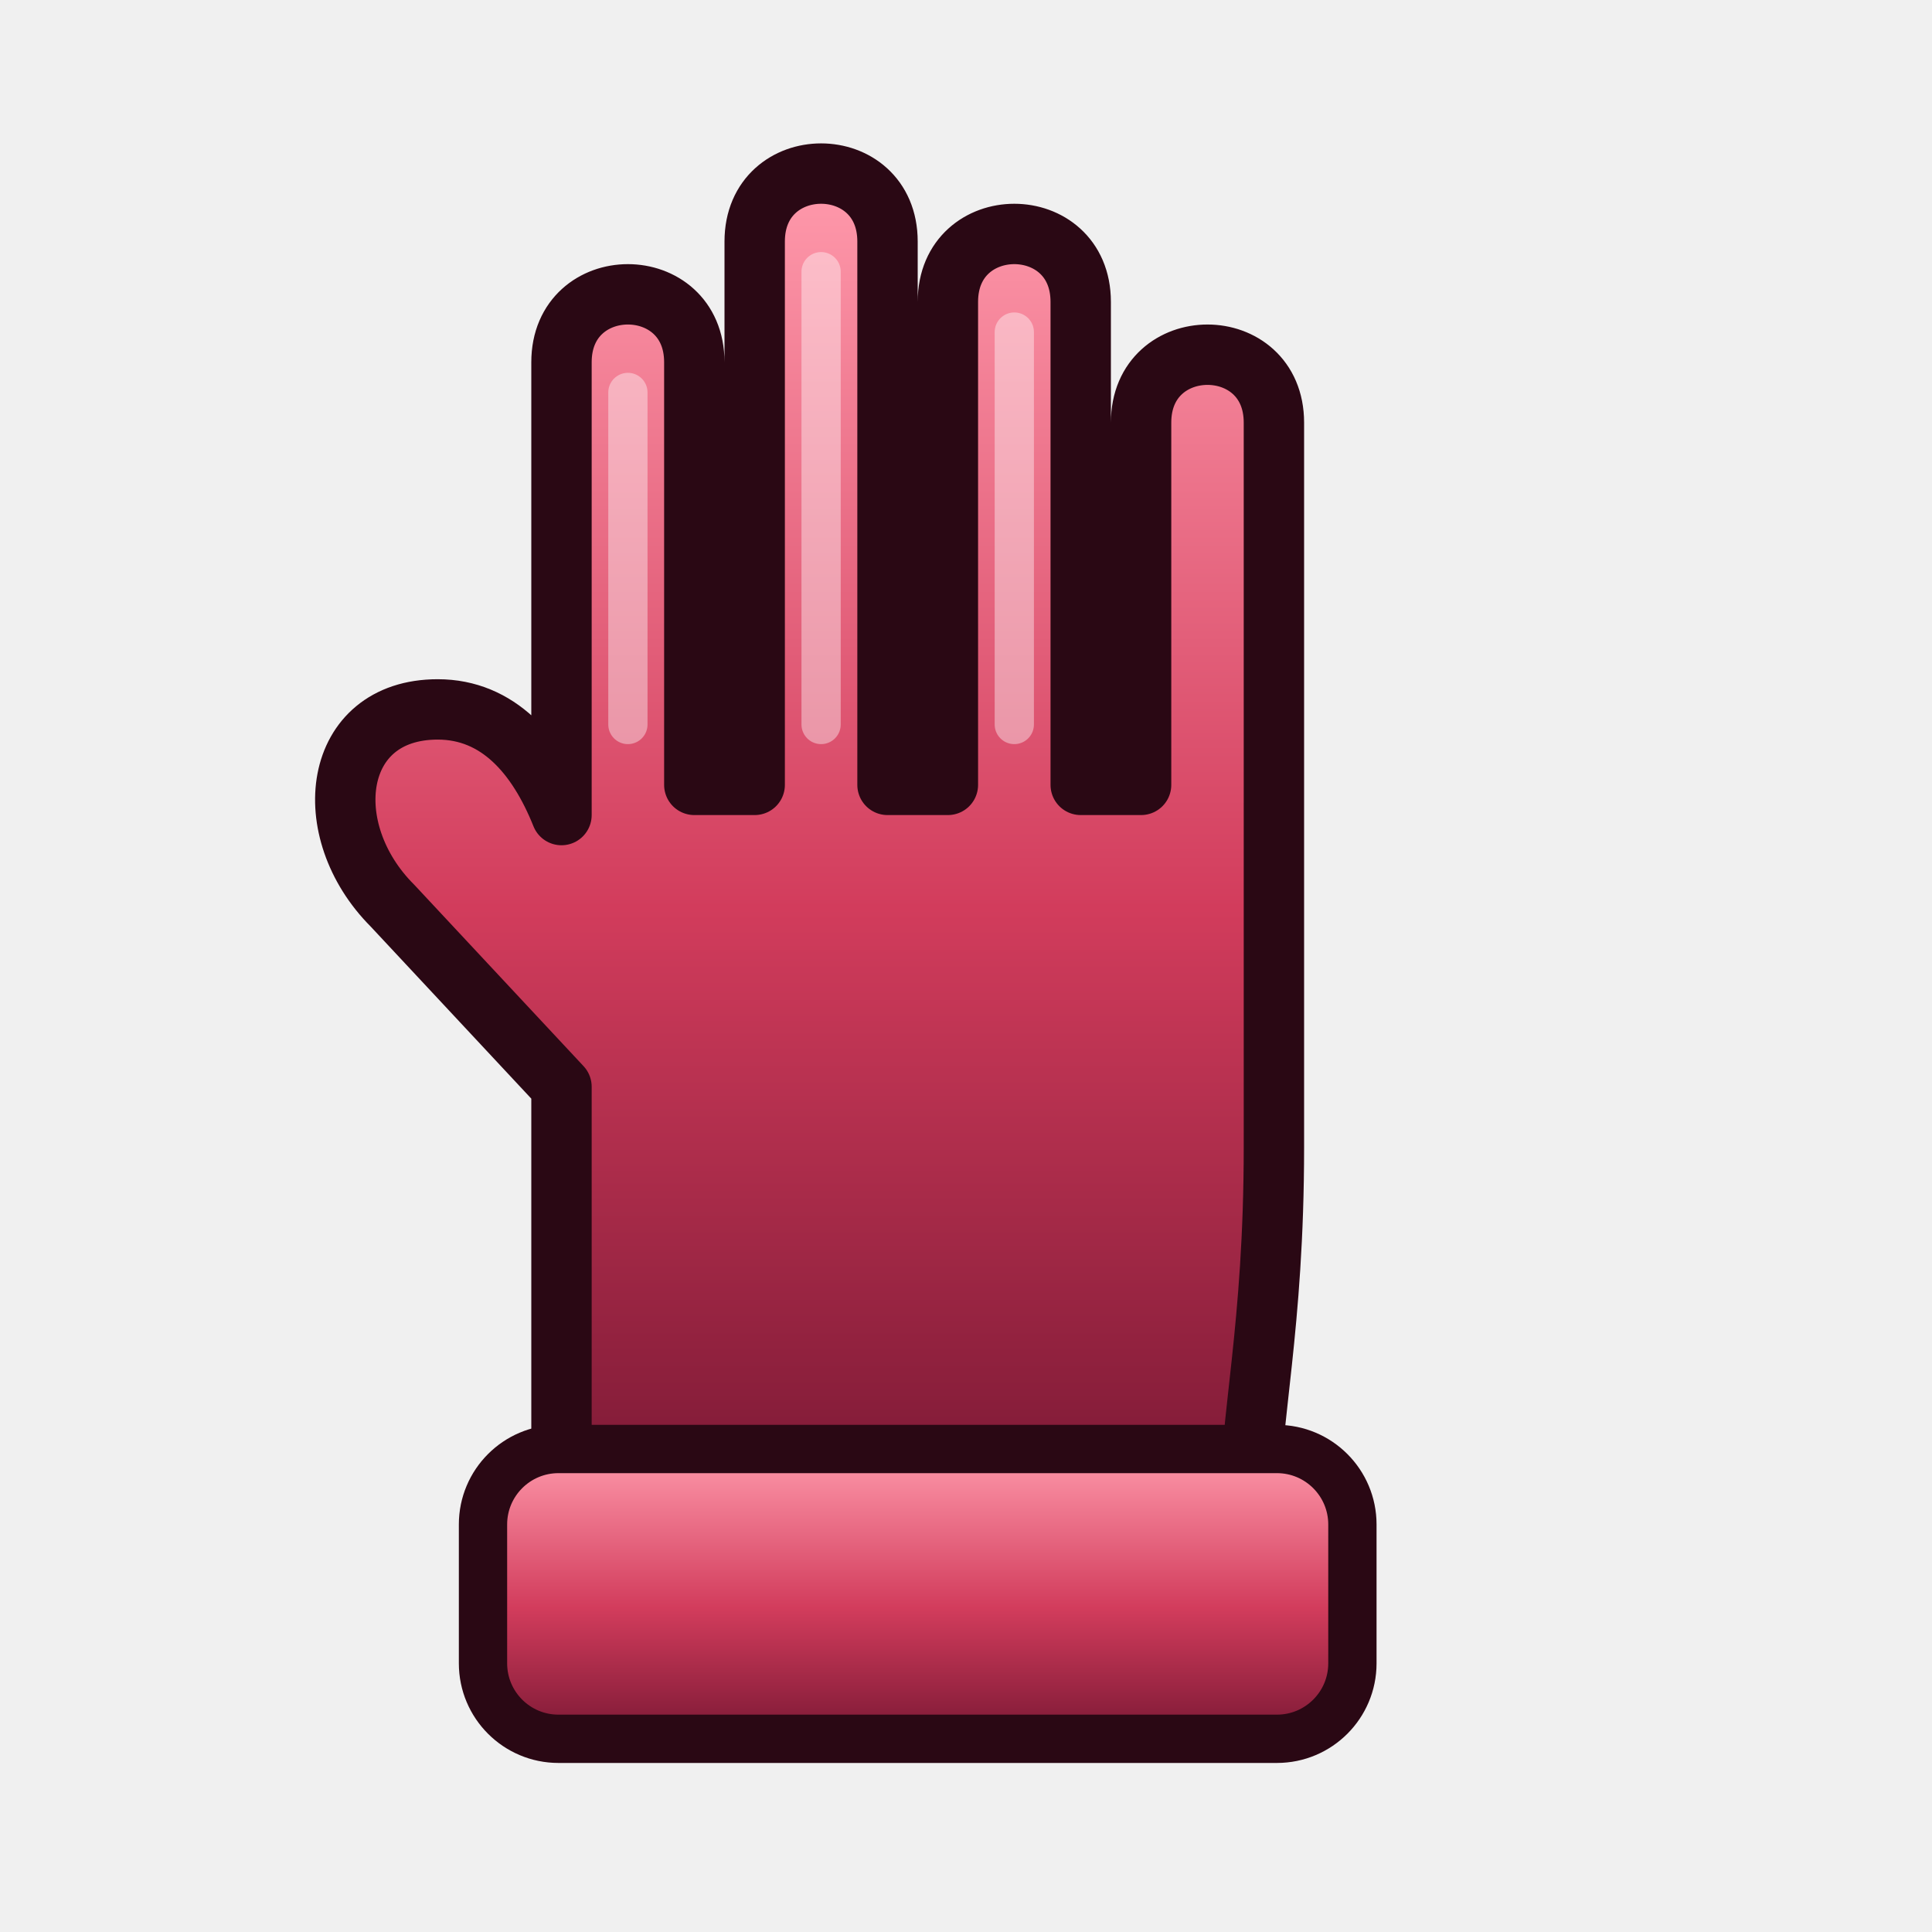
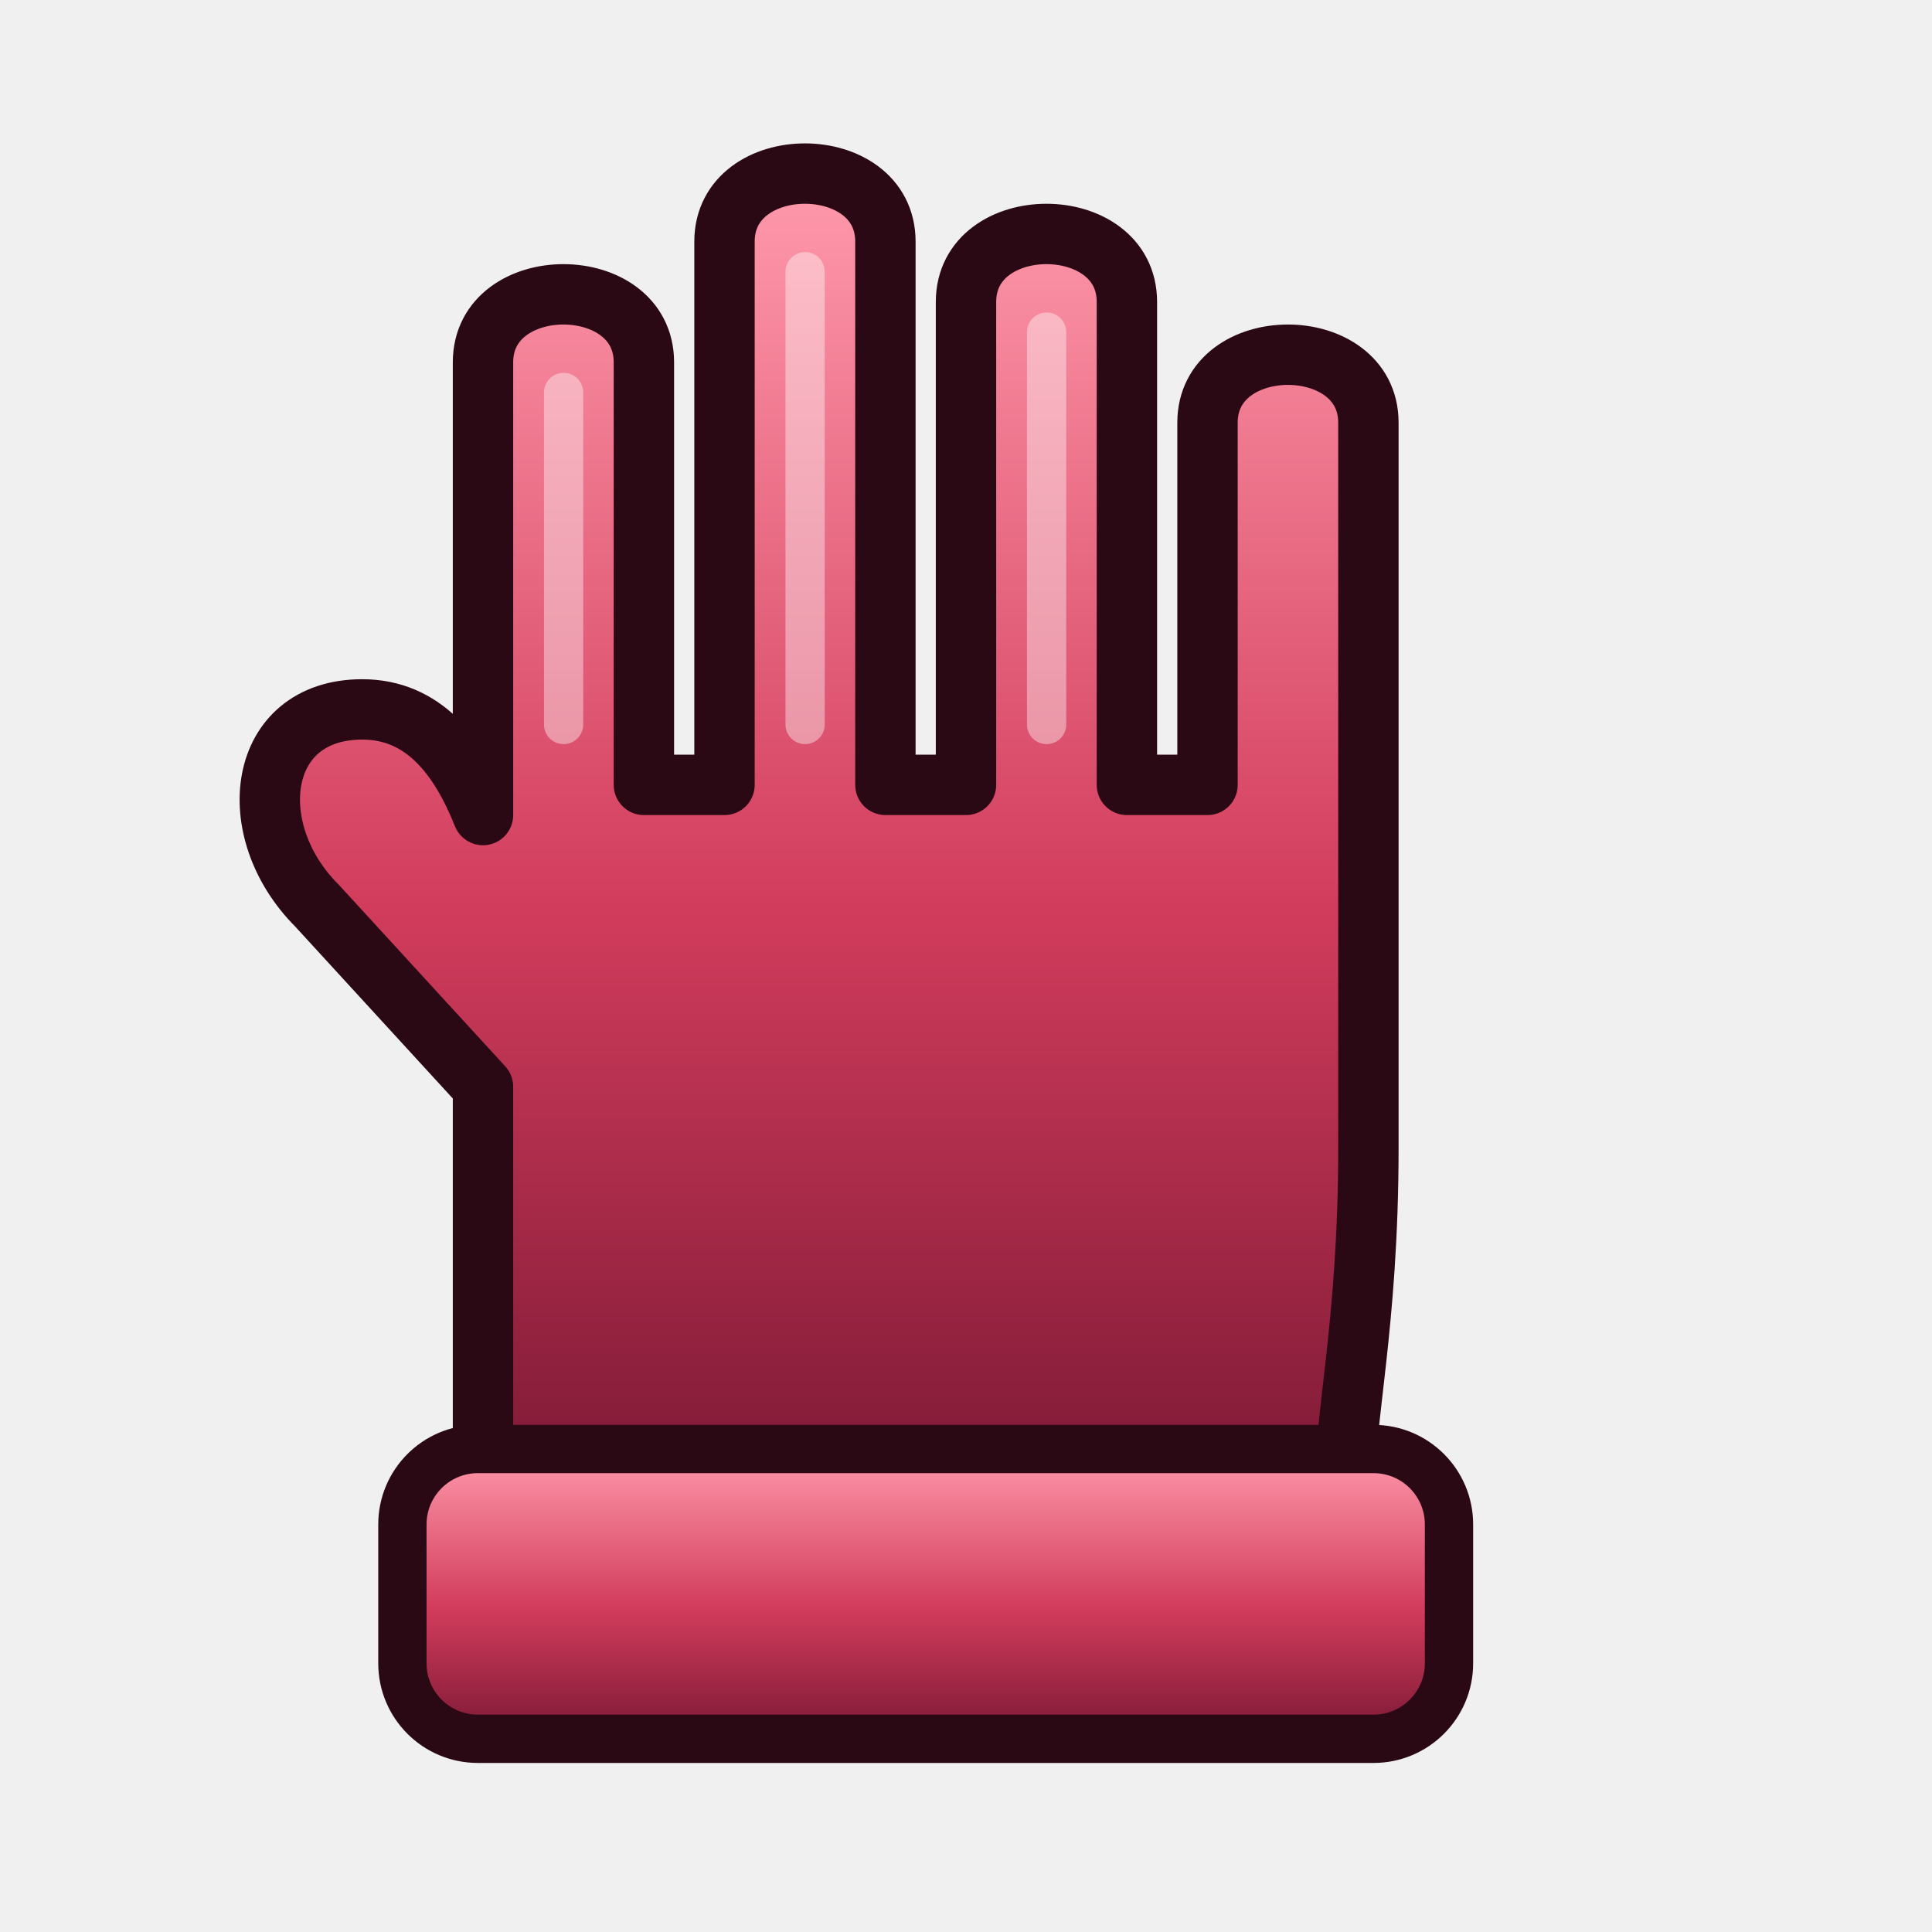
<svg xmlns="http://www.w3.org/2000/svg" data-generated="modern_icons.py" viewBox="0 0 64 64">
  <defs>
    <linearGradient id="g1" x1="0" y1="0" x2="0" y2="1">
      <stop offset="0" stop-color="#ff9aac" />
      <stop offset=".55" stop-color="#d23c5c" />
      <stop offset="1" stop-color="#7a1834" />
    </linearGradient>
    <linearGradient id="g2" x1="0" y1="0" x2="0" y2="1">
      <stop offset="0" stop-color="#ff9aac" />
      <stop offset=".55" stop-color="#d23c5c" />
      <stop offset="1" stop-color="#7a1834" />
    </linearGradient>
  </defs>
-   <path d="M18.6 50 L18.6 36 L13 30 C10.5 27.5 11 23.5 14.5 23.5 C16.5 23.5 17.8 25 18.6 27 L18.6 12 C18.6 9 23 9 23 12 L23 26 L25 26 L25 8 C25 5 29.4 5 29.4 8 L29.4 26 L31.4 26 L31.4 10 C31.4 7 35.8 7 35.8 10 L35.8 26 L37.8 26 L37.8 14 C37.8 11 42.2 11 42.2 14 L42.2 38 C42.2 44 41.4 47 41.4 50 Z" fill="url(#g1)" stroke="#2a0814" stroke-width="2" stroke-linejoin="round" stroke-linecap="round" />
-   <rect x="16" y="48" width="28.8" height="9.6" rx="2.5" fill="url(#g2)" stroke="#2a0814" stroke-width="1.6" />
-   <path d="M20.8 13 L20.8 24 M27.2 9 L27.2 24 M33.6 11 L33.6 24" fill="none" stroke="#ffffff" stroke-width="1.3" stroke-linecap="round" stroke-linejoin="round" opacity="0.4" />
+   <path d="M16 50 L16 36 L10.5 30 C8 27.5 8.5 23.5 12 23.5 C14 23.5 15.2 25 16 27 L16 12 C16 9 21.33 9 21.33 12 L21.33 26 L24 26 L24 8 C24 5 29.33 5 29.33 8 L29.33 26 L32 26 L32 10 C32 7 37.33 7 37.33 10 L37.33 26 L40 26 L40 14 C40 11 45.33 11 45.33 14 L45.33 38 C45.33 44 44.5 47 44.5 50 Z" fill="url(#g1)" stroke="#2a0814" stroke-width="2" stroke-linejoin="round" stroke-linecap="round" />
+   <rect x="13.33" y="48" width="34.67" height="9.6" rx="2.5" fill="url(#g2)" stroke="#2a0814" stroke-width="1.6" />
+   <path d="M18.67 13 L18.67 24 M26.67 9 L26.67 24 M34.67 11 L34.67 24" fill="none" stroke="#ffffff" stroke-width="1.3" stroke-linecap="round" stroke-linejoin="round" opacity="0.4" />
</svg>
